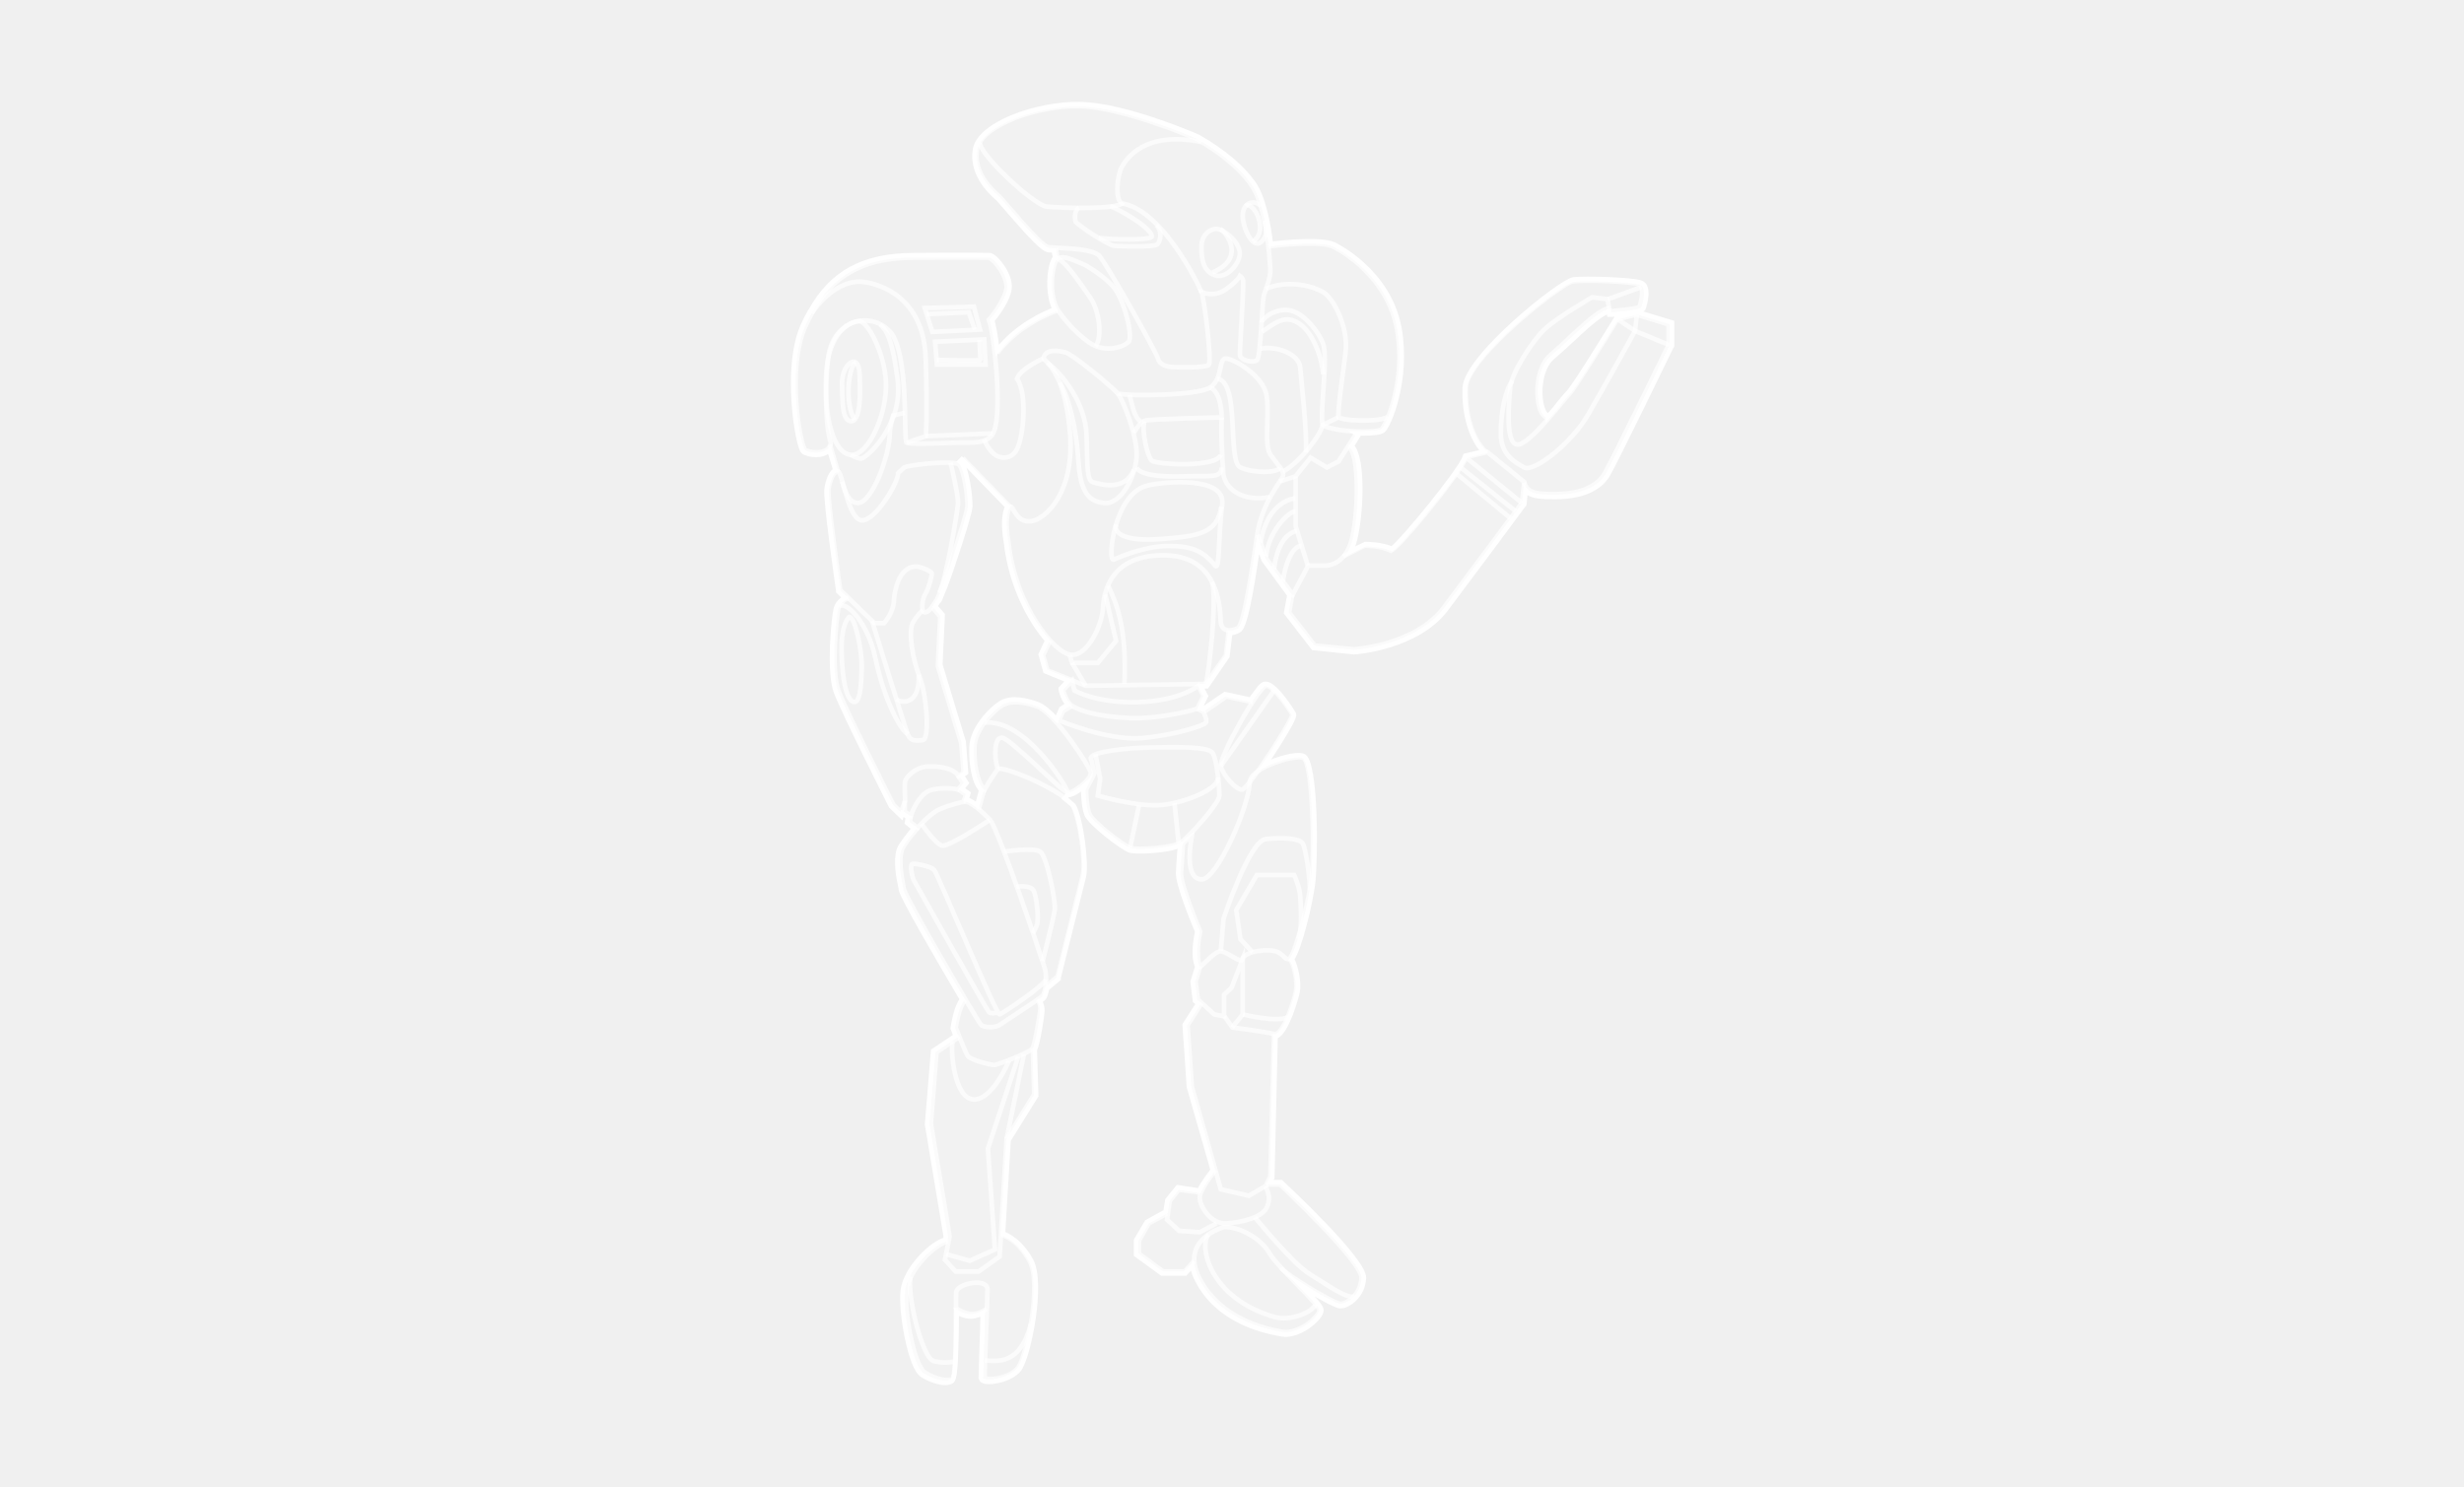
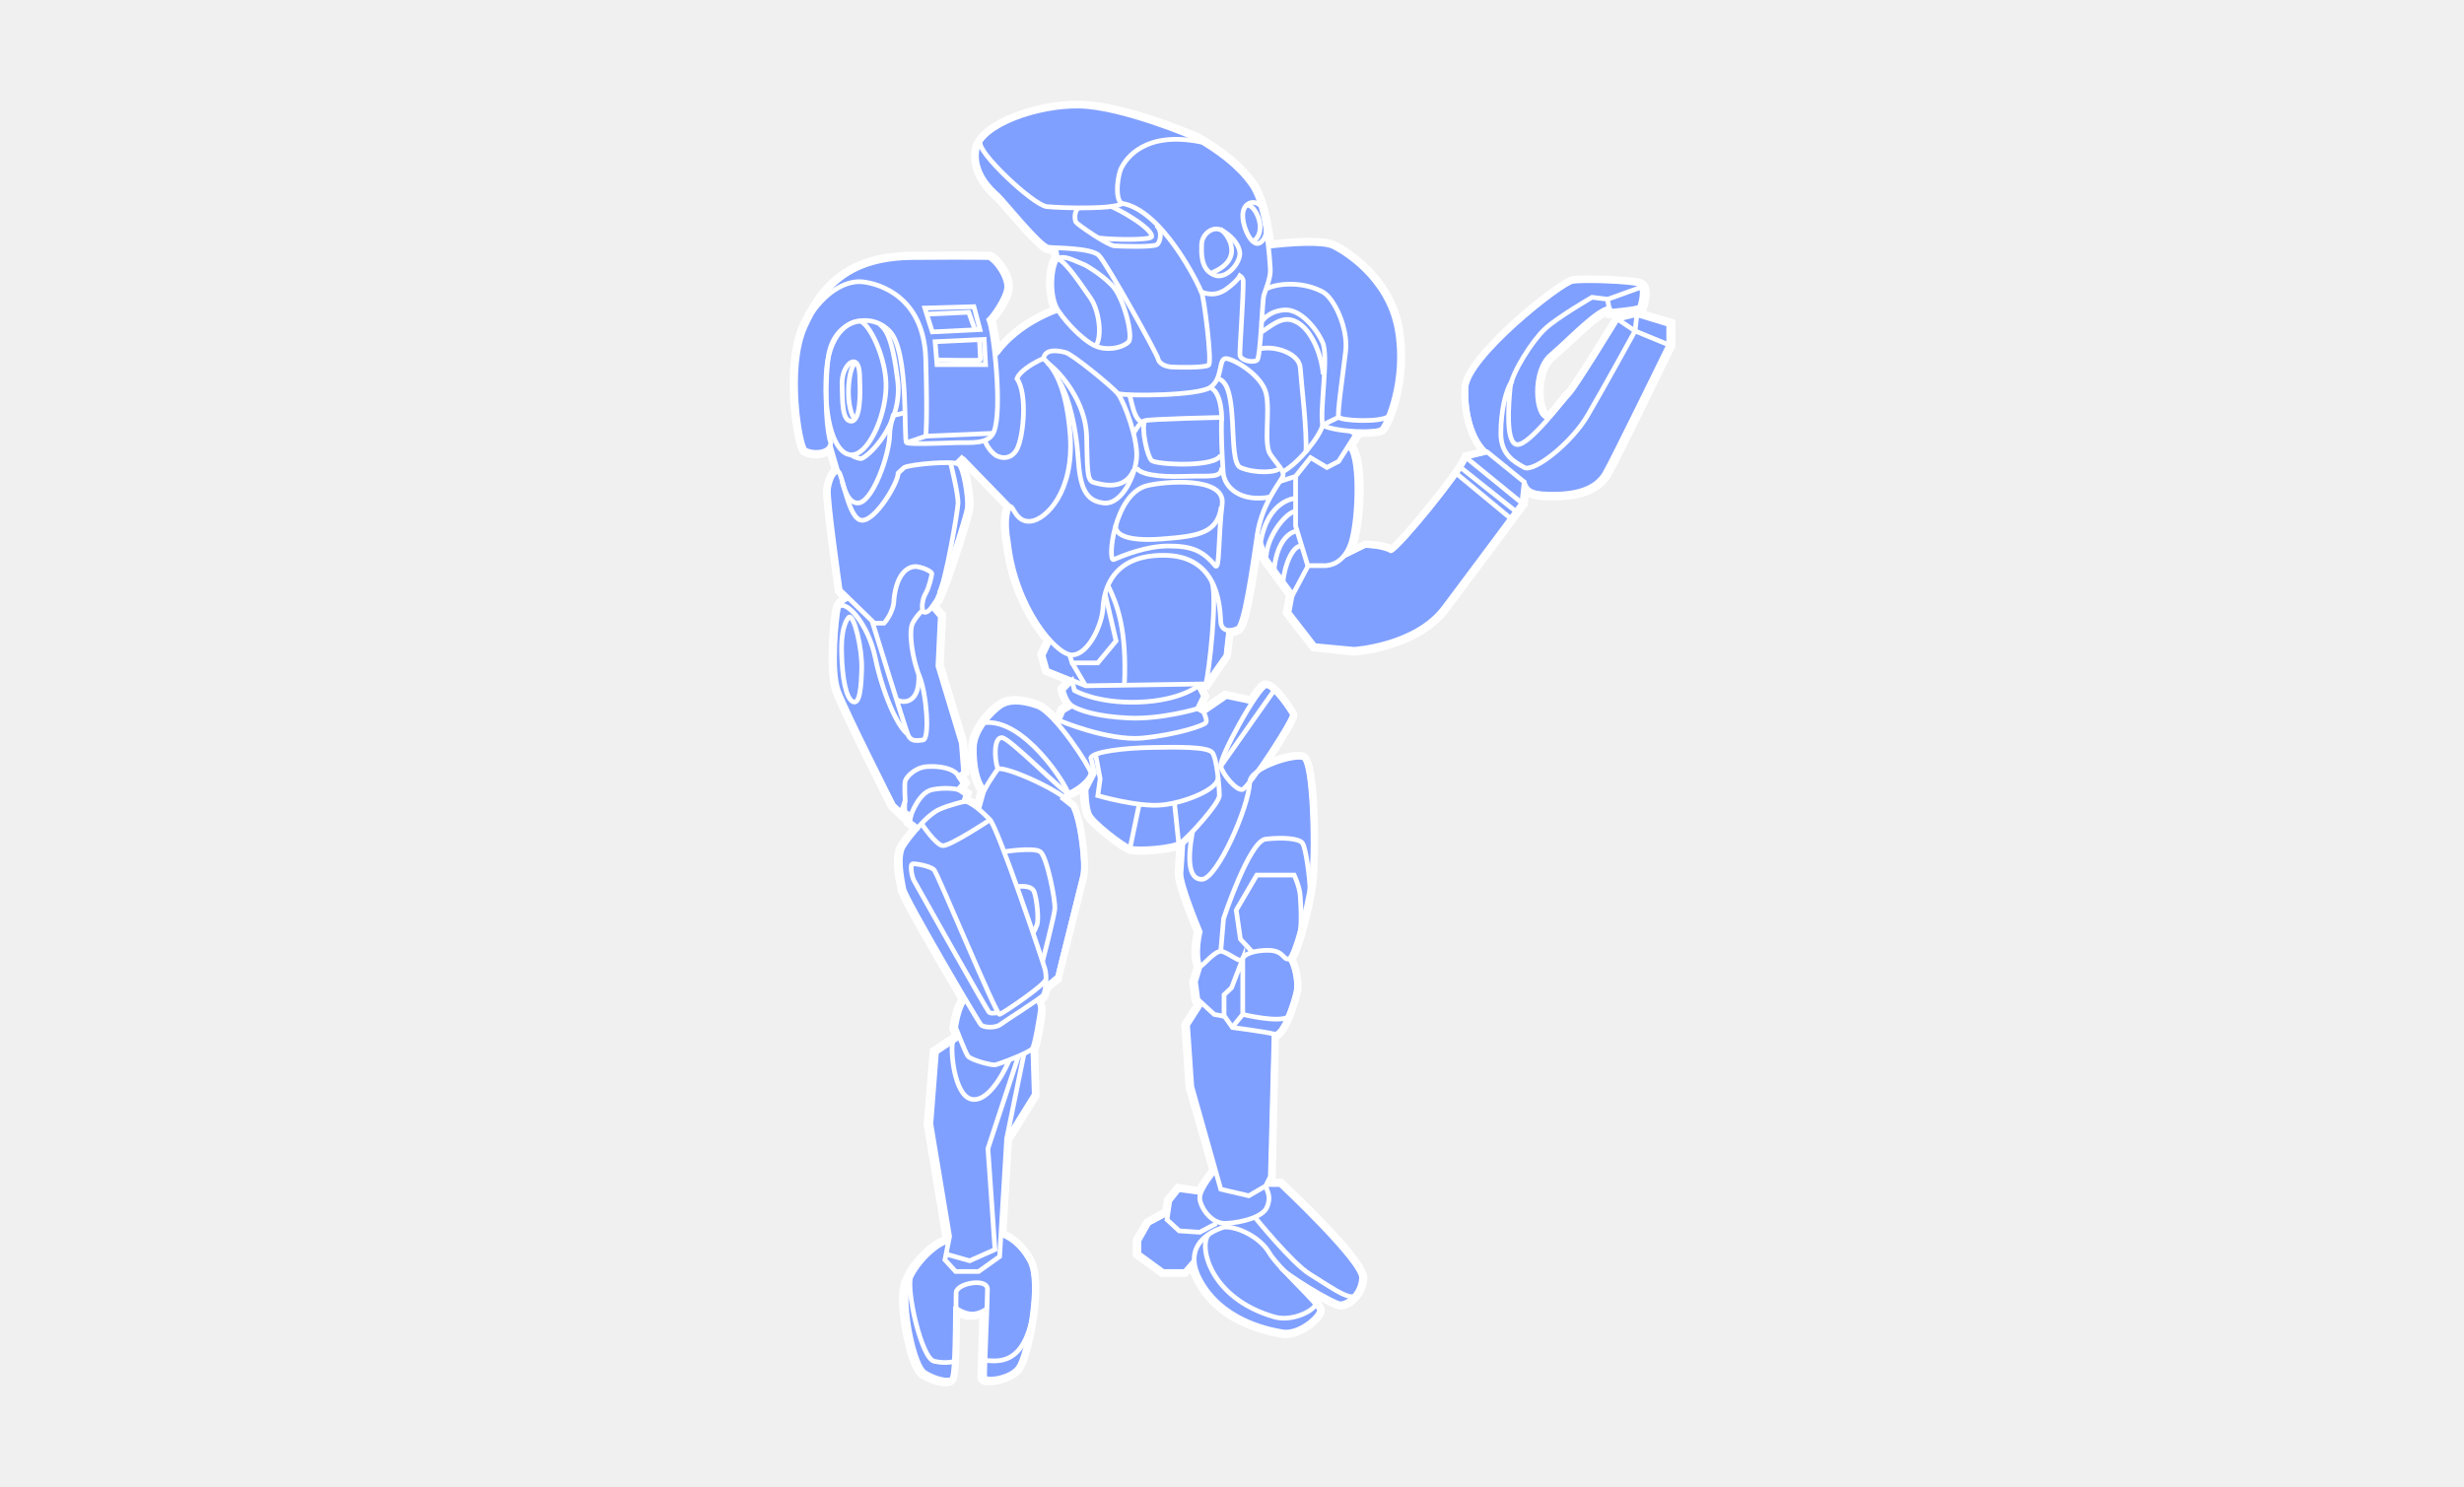
<svg id="bp-614" viewBox="0 0 527 318">
  <style type="text/css">
- 		.st0{fill:#fff2;stroke:#fff;stroke-miterlimit:10;}
- 		.st1{fill:none;stroke:#fffa;stroke-miterlimit:10;}
+ 		.st0{fill:#80a0ff;stroke:#fff;stroke-width:1.5;stroke-miterlimit:10;}
+ 		.st1{fill:none;stroke:#fff;stroke-miterlimit:10;}
</style>
  <g>
    <path class="st0" d="M228.3,170.1C228.4,170.1,228.4,170.1,228.3,170.1c1,0,2.7-1.1,3.8-2.1l-0.4,0.8l0,0.1c0,0.1,0,3.5,0.7,5.3   c0.7,1.9,7.7,7.2,9.2,7.7c0.4,0.1,1.2,0.2,2.2,0.2c2.7,0,6.9-0.4,8.6-1.3c-0.1,1-0.3,3.9-0.4,5.8c-0.2,2.4,3.4,11.1,4.1,12.7   c-0.2,0.9-1.1,5,0,7.5l-1,3.2l0.5,4.1l0.7,0.6l-2.9,4.5l0.9,13.3l5.1,17.8c-0.5,0.7-2.1,2.7-2.9,4.4l-4.6-0.7l-2.2,2.7l-0.4,2.5   l0,0l-4,2.2l-2.3,3.9v3.1l5.5,4h5l1.5-1.6c0.2,1,0.5,2,1.1,3.1c4.2,8.2,13.1,10.7,18,11.5c0.3,0,0.5,0.1,0.8,0.1   c2.1,0,4.3-1.2,5.8-2.5c0.5-0.4,1.9-1.7,1.9-2.7c0-0.8-1.2-2.1-4.4-5.4c3.4,2.2,7.5,4.5,8.5,4.5c1.6,0,4.8-2.1,5-6   c0.2-3.7-15.8-18.7-17.6-20.4l-0.1-0.1h-2.4l0.5-1l0.7-30.2c0.2,0,0.3-0.1,0.5-0.2c2-1.3,3.9-7.8,4.2-9.3c0.4-1.9-0.3-5.5-1.2-7   c1.6-2.2,3.9-11.5,4.5-16.2c0.6-4.6,0.8-26.4-2.1-27.3c-1.5-0.5-5.3,0.5-8.2,1.9c2.3-3.3,4.6-7.1,5.4-8.6c0.9-1.7,0.9-2,0.8-2.3   c-0.2-0.4-3.9-6.4-6-6.4c0,0,0,0-0.1,0c-0.3,0-0.8,0.2-1.8,1.6c-0.4,0.5-0.8,1.1-1.3,1.8l-5.5-1.2l-4.7,3.2l-0.6-0.3l1.2-2.5   l-1.1-2.1l1.3,0l4.4-6.4l0.6-5c0.6,0,1.2-0.2,1.8-0.5c1.3-0.6,2.5-6.7,4.2-18.4l1.2,3.3l5.5,7.5l-0.7,3.8l5.8,7.5l8.7,0.9   c0.5,0,13.4-1,19.6-9.1c6-8,16.6-22.2,16.7-22.4l0.1-0.1l0.3-3c0.9,1.1,2.5,1.4,5.8,1.4c0.3,0,0.6,0,1,0c5.2-0.1,8.9-1.7,10.7-4.6   c1.6-2.6,13.2-26.6,13.7-27.6l0.1-0.1V69l-7.3-2.2l-4.5,1.1l-0.1,0.2c-2.5,4-9.1,14.8-10.3,15.9c-0.3,0.3-1,1.1-1.8,2.1   c-0.6,0.8-1.5,1.9-2.5,3l0-0.2c-0.4,0-0.9-0.6-1.2-1.6c-1-2.9-0.6-8.6,2.2-10.9c1.2-1,2.5-2.2,3.9-3.5c2.9-2.7,6.2-5.8,8.1-6.3   l0.1,0.7l0.5,0c6.5-0.5,6.7-1.1,6.8-1.4c0.2-0.5,1.5-4.6-0.5-5.4c-1.6-0.7-12.2-1-14.5-0.7c-2.9,0.5-23,16.6-23.2,23.2   c-0.2,5.7,1.4,10.9,4,13.6l-3.9,0.9l-0.1,0.3c-1.2,3.2-13.3,17.9-15.6,19.6c-2.2-1-5.5-1-5.6-1h-0.1l-3.1,1.5   c0.2-0.4,0.4-0.9,0.6-1.5c1.6-4.9,2.3-18.4-0.4-21l1.5-2.4l-0.5-0.3c0.6,0,1.1,0,1.6,0c2,0,3.6-0.2,4.1-0.6   c1.3-1.1,5.4-10.9,3.5-21.8c-2.2-12.3-13.6-17.8-14-18c-2.6-1.2-10.4-0.5-13.5-0.1c-0.5-4.3-1.6-10-3.7-13   c-2.5-3.5-6.4-6.8-11.8-9.9c-0.8-0.4-16-6.9-25.3-7c-9.2-0.2-21.3,4.2-22.4,9.5c-0.7,3.5,0.9,7.2,4.5,10.4c0.4,0.3,1.5,1.6,2.7,3   c4.7,5.4,7.3,8.2,8.5,8.3c0.3,0,0.6,0,1.1,0.1l0.3,1.5c-0.3,0.3-0.6,0.9-0.8,1.8c-0.6,2.3-0.7,6.5,0.7,9.3   c-1.9,0.7-8.2,3.4-12.3,8.8c-0.3-2.9-0.8-5.4-1.1-6.5c1-1.1,3.6-4.6,3.7-7c0.2-2.6-2.5-6.3-4.1-6.9l-0.2,0c0,0-3.5-0.1-16.4,0   c-10.6,0.1-17.3,3.7-21.9,12c0,0,0,0.1-0.1,0.1l0,0c-0.5,0.9-1,1.9-1.5,3c-4,9-1.1,25.9,0.1,26.9c0.5,0.4,1.6,0.7,2.7,0.7   c0.7,0,1.4-0.1,2-0.4c0.4-0.2,0.6-0.4,0.9-0.6l1.3,4.3c-0.1,0-0.1,0-0.2,0.1c-1.1,0.7-1.6,3.2-1.7,3.9c-0.3,2.1,2.2,19.7,2.5,21.7   l0,0.2l1.4,1.4c-0.7,0.4-1.6,1.1-1.9,2.3c-0.5,1.8-1.6,13.4,0,17.8c1.6,4.3,11.4,23.7,11.8,24.5l2.2,2.1l0.2-0.6l1.2,0.8l-0.2,1.2   l1.5,1.2c-0.8,1-2.8,3.4-3.2,4.5c-0.8,2.5-0.1,6.1,0.3,7.9c0.1,0.3,0.1,0.5,0.1,0.7c0.2,1.5,8.3,15.4,13.1,23.5   c-1.3,1.5-1.9,5.5-2,6l0,0.1l0,0.1c0.1,0.2,0.3,0.8,0.6,1.6l-4.8,3.2l-1.3,15.7l4,24l-0.1,0.7c-2.7,0.6-8.5,6-9.1,10.9   c-0.5,4.6,1.6,16.4,4.1,18c1.7,1.1,3.6,1.7,5,1.7c0.5,0,1-0.1,1.3-0.3c0.7-0.4,1-2.7,1.1-14.8c0.7,0.4,1.8,0.9,2.9,0.9   c0.1,0,0.2,0,0.4,0c0.9-0.1,1.7-0.4,2.3-0.7c0,1.3-0.1,2.7-0.1,4.1c-0.2,5.7-0.3,9.2-0.3,9.7c0,0.2,0.1,0.6,0.8,0.8   c1.5,0.4,5.7-0.4,7.4-2.6c2-2.7,5.2-18.4,2.5-23.3c-2.2-4-5-5.4-6-5.7l1.2-20l5.9-9.5l-0.3-9.8c0.7-1.4,1.6-7.5,1.6-8.1   c0.1-1-0.2-1.8-0.5-2.3c0.5-0.4,0.8-0.6,0.9-0.8c0.2-0.3,0.5-1.1,0.6-1.9l2.5-2.1l0-0.2c0-0.2,4.8-19.3,5.4-21.7   c0.6-2.6-0.5-12.2-2.2-15.2l-1.9-1.5L228.3,170.1z M205.7,98.3l9.8,10.1c-0.7,1.1-1,3.9-0.3,7.7c1,9.1,5.1,16.7,8.8,20.9l-1.4,3   l1,3.6l4.9,2l-1.6,1.7l0,0.2c0,0.1,0.4,2,1.5,3.2l-1.4,0.9l-1,2.3c-1.5-1.6-3-2.9-4.2-3.3c-3.7-1.3-6.4-1.3-8.2,0.1   c-1.5,1-5.7,5-5.8,9.2c-0.1,3.5,0.5,7.5,2.1,9.1l-0.9,3.3c-0.8-0.6-1.6-1.1-2.3-1.3l0.4-1.3l-1.4-1l1-1.2l-1-1.6l0.9-0.6l-0.5-6.6   l-5-16.5l0.5-10.7l-1.6-1.8c0.1-0.2,0.3-0.4,0.4-0.6c0.1-0.2,0.2-0.4,0.4-0.5c0.2-0.2,0.4-0.9,0.8-1.8c0.1-0.3,0.3-0.7,0.5-1.2   c2-5.3,5.3-15.6,5.4-17.2c0.1-1.8-0.7-8.7-2.2-9.7L205.7,98.3z" />
  </g>
  <g>
    <path class="st1" d="M255.9,29.7c-0.8-0.4-15.9-6.8-25-7c-9.1-0.2-20.9,4.1-21.9,9.1c-1,5,3.1,8.8,4.4,9.9   c1.3,1.2,9.2,11.1,10.9,11.2c1.7,0.2,8.9,0.1,10.7,1.7c1.7,1.7,12.6,21.3,12.7,22.2c0.2,0.9,1.4,1.6,2.8,1.7c1.4,0.1,7.2,0.2,8-0.4   s-1-14.4-1.5-15.6c2.3,0.8,3.9,0.3,5.2-0.6c1.3-0.9,2.6-2.1,3-2.9c0.3,0.2,0.7,0.6,0.7,1.2c0,4.3-0.8,14.7-0.7,15.8   c0.2,1.2,3,1.7,3.7,1c0.7-0.7,1.1-12.8,1.4-13.8c0.3-1,1.5-3.8,1.4-5.5c-0.1-1.7-0.7-13.5-4.1-18.2   C264.8,35.5,260.4,32.3,255.9,29.7z" />
    <path class="st1" d="M257,62.6c-0.7-1.9-8.5-17.8-17.1-19.1c-1.5-0.9-0.9-6.1,0-7.7c1-1.9,5-7.9,17.1-5.4" />
    <path class="st1" d="M209.7,30.4c-1,1.9,11.3,13.5,14.2,13.8c2.9,0.3,15.6,0.7,16.3-0.9" />
    <path class="st1" d="M230.8,44.4c-1.2,0.8-0.9,2.6-0.7,3.1c0.3,0.5,6.8,5,8.3,5.1s8.4,0.3,9.1-0.3c0.7-0.6,1.2-2.9-0.2-4.1" />
    <path class="st1" d="M237.4,44.1c1.7,0.5,9.4,4.9,8.9,6.6c-0.7,0.7-8.2,0.6-11.3,0.2" />
    <path class="st1" d="M257,52.3c0.1-2.2,2.2-3.8,3.9-3.2c1.7,0.6,4.8,3.4,4.2,5.8c-0.6,2.4-3.2,4.7-5.2,4S256.8,56.5,257,52.3z" />
    <path class="st1" d="M261,49c1.4,0.8,5.5,6.3-1.7,9.3" />
    <path class="st1" d="M269.7,44.1c-1.5-1.6-3.9-0.7-3.9,2s2.1,7.2,3.9,5.7c1.7-1.5,1-3.5,0.8-4.6" />
    <path class="st1" d="M266.4,44.1c1.6-1.4,5.2,5.4,1.5,7.6" />
    <path class="st1" d="M232.1,56.7c-2.9-1.2-4.5-2.1-5.8-1.4c-1.3,0.7-2.2,7.8,0,11.1c2.2,3.3,6.3,7.3,8.8,7.9   c2.5,0.7,5.3-0.1,6.3-1.2s-1-9.4-3.5-12S232.1,56.7,232.1,56.7z" />
    <path class="st1" d="M225.8,53.1l0.4,2.2c2.1,1,5.2,5.9,7,8.4c1.8,2.5,2.7,8.3,1.1,10.4" />
    <path class="st1" d="M226.2,66.4c0,0-8.1,2.6-12.9,9.1" />
    <path class="st1" d="M271.3,52.7c4.8-0.6,11.5-1,13.7,0c2.2,1,11.8,6.7,13.8,17.7c2,11-2.3,20.5-3.3,21.4c-1,0.9-9.5,0.7-12.6-0.8   c-0.7-2.9,1.3-14.8,0-17.7c-1.3-3-4.7-7.1-8-7c-3.3,0.1-5.1,2.3-5.1,2.7" />
    <path class="st1" d="M270.8,61.8c2.8-1.4,8.3-1.5,12.2,0.7c2.4,1.4,5.4,7.8,4.8,12.7c-0.6,5-1.8,13.2-1.5,14   c0.3,0.8,8.5,1.2,10.5,0" />
    <path class="st1" d="M269.9,71c3-2.1,5.1-3.8,8.1-1.7c3,2.1,4.8,7.5,5,10.8" />
    <path class="st1" d="M269.6,74.6c3.1-0.7,8.3,1,8.5,4.1c0.2,3.1,1.5,13.6,1.2,18.1" />
    <path class="st1" d="M258.8,82.9c2.9-1.9,1.7-6.4,3.5-6.2s7.6,3.6,8.5,7.5c0.9,3.9-0.6,10.8,0.9,13c1.5,2.2,3,3.5,2.7,4.6   s-4.5,5.7-5.5,12.6c-1,6.8-2.8,19.4-4.2,20c-1.4,0.7-3.4,0.8-3.6-1.3s0.1-14-11.7-14.3c-11.8-0.3-13.3,7.7-13.5,11.3   c-0.2,3.6-3.2,10.1-6.7,10c-3.5-0.1-12-10.3-13.5-24c-0.9-4.8-0.1-7.4,0.4-7.7c0.6-0.3,1.2,3.5,4.4,3.1c3.2-0.4,9.2-6.2,8.4-18.3   c-0.9-12.1-4.3-15.1-5.7-16.5c0.3-2.2,3.2-1.7,4.7-1.3c1.5,0.4,9.6,7,11.2,8.8C241.6,84.8,256.3,84.6,258.8,82.9z" />
    <path class="st1" d="M258.8,82.9c2.5,0.9,2.5,6.4,2.5,6.4s-15.4,0.3-16.5,0.7c-1.1,0.4-2.3,2.6-2.3,2.6" />
    <path class="st1" d="M239.1,84.2c1.5,2.1,4.3,9.8,4,13.7s-3.2,10.1-7,9.7c-3.9-0.4-5.1-3.3-5.5-9.5s-1.8-12.6-3.9-16.3" />
    <path class="st1" d="M224,77.6c3.2,2.3,8.2,8.7,8.4,15.6c0.2,6.9,0,9.6,1.5,10c1.5,0.4,6.7,2,8.6-2.7" />
    <path class="st1" d="M260.4,81c4.9,0.8,2,17.7,4.9,19c2.9,1.3,8,1.2,8.5,0" />
    <path class="st1" d="M261.3,89.3c-0.2,3.3,0.1,8.3,0.3,11.6c0.2,3.7,4.2,6.6,10.1,5.4" />
    <path class="st1" d="M243.1,100c0.5,1.4,4.4,2.1,10.1,1.9c5.7-0.2,8,0.5,8.1-1.9" />
    <path class="st1" d="M244.8,90.1c-0.7,1.9,0.6,7.5,1.5,8.4c0.9,0.9,13.9,1.6,14.8-1.2" />
    <path class="st1" d="M241.6,84.5c0.7,2.6,1,4.8,2.4,5.7" />
    <path class="st1" d="M223.1,76.7c-3.1,1.4-5.2,3.1-5.6,4.3c2.3,3.2,1.4,12.5,0,15.1s-4,1.8-4.8,1.1c-1.5-1.2-2.2-3.2-2.2-3.2" />
    <path class="st1" d="M274.4,100.9c3.5-1.9,8-7.7,8.5-10l3.3-1.6" />
    <polyline class="st1" points="290.1,92.7 286.3,98.7 283.8,100 280.3,97.9 277.1,101.9 273.7,103  " />
    <path class="st1" d="M288.3,95.5c2.6,1.1,2.3,15.4,0.6,20.7c-1.8,5.3-5.9,4.8-5.9,4.8l-3.2,0l-3.3,6.2l-5.6-7.6l-1.9-5.2" />
    <polyline class="st1" points="277.1,101.9 277.1,112.5 279.7,121  " />
    <path class="st1" d="M277.1,106.6c0,0-5.9,0.2-7.5,9.5" />
    <path class="st1" d="M277.1,109.4c-1.7,0-5.9,4.7-6.3,9.6" />
    <path class="st1" d="M277.4,113.6c-2.1,0.3-4.4,2.9-4.9,8.3" />
    <path class="st1" d="M278.4,116.8c-1.8-0.2-3.6,3.7-4,7.7" />
    <path class="st1" d="M238.2,119.7c-1.4,0.6,0-14,7.1-15.8c3.5-0.9,16.8-2.1,16.1,3.9c-0.9,7.5-0.5,14.4-1.5,13.2   c-2.7-3.3-5.2-4.2-10-4.2C245.2,116.8,240.3,118.8,238.2,119.7z" />
    <path class="st1" d="M238.7,112.2c-0.5,1.9,1.8,3.7,9.7,3.1c7.9-0.6,12-1.2,12.8-6.9" />
    <polyline class="st1" points="224.6,137 223.1,140.2 224,143.4 232.2,146.7 257.9,146.3 262.2,140.2 262.8,134.8  " />
    <polyline class="st1" points="236.4,127.2 238.7,137.1 234.8,141.8 229.3,141.8 228.8,140.2  " />
    <path class="st1" d="M259.2,124.5c1.2,3.2-0.6,19.4-1.3,21.8" />
    <path class="st1" d="M237,125.3c2,4.1,4,9.4,3.5,21" />
    <line class="st1" x1="232.2" y1="146.7" x2="229.3" y2="141.8" />
    <path class="st1" d="M256.3,146.7l1.1,2.2l-1.3,2.7c0,0-7.6,2.3-14.6,2c-7-0.3-10.8-1.7-12.2-2.6s-1.9-3.4-1.9-3.4l1.9-2l0.5,2.1   c0,0,4.7,2.8,13.7,2.5C252.5,149.9,256.3,146.7,256.3,146.7z" />
    <path class="st1" d="M261.1,163.9c-0.4-1.8,8.1-17.1,9.7-17.2c1.6-0.1,5.2,5.3,5.6,6.1c0.4,0.8-9.4,15.9-10.7,16.1   C264.4,169.1,261.5,165.7,261.1,163.9z" />
    <line class="st1" x1="261.1" y1="163.9" x2="272.5" y2="147.7" />
    <path class="st1" d="M213.4,164.5c-0.8-2.5-0.8-6.8,0.9-6.7s13,11.7,14.1,11.8c1.1,0.1,5-2.8,4.9-4.3c-0.1-1.1-7.7-12.9-11.5-14.2   c-3.8-1.3-6.2-1.1-7.8,0c-1.6,1.1-5.5,4.9-5.6,8.8c-0.1,3.9,0.7,7.7,2.2,9C211.5,167.2,213.4,164.5,213.4,164.5z" />
    <path class="st1" d="M228.4,169.6c-0.4-1.8-9.4-16-17.9-15" />
    <path class="st1" d="M229.3,151l-1.9,1.1l-0.9,2c0,0,10.3,4.4,17.7,3.8c7.4-0.7,13.3-2.7,13.7-3.3c0.4-0.6-0.5-2.3-0.5-2.3   l-1.3-0.7" />
    <polyline class="st1" points="257.5,152.3 262.3,149 267.9,150.2  " />
    <path class="st1" d="M276.4,127.2l-0.7,3.8l5.5,7.1l8.4,0.8c0,0,13.1-0.8,19.2-8.9c6.1-8.1,16.7-22.4,16.7-22.4l0.5-4.5l-7.9-6.4   l-4.5,1.1c-1.1,3.1-14,19-16.1,20c-2.2-1.1-5.6-1.1-5.6-1.1l-4.6,2.3" />
    <line class="st1" x1="313.6" y1="97.9" x2="325.5" y2="107.6" />
    <line class="st1" x1="312.4" y1="100" x2="324.2" y2="109.4" />
    <line class="st1" x1="311.5" y1="101.3" x2="323.1" y2="110.9" />
    <path class="st1" d="M326,103.2c0.7,2,1.8,2.6,7,2.5c5.3-0.1,8.6-1.7,10.2-4.4c1.6-2.7,13.7-27.5,13.7-27.5v-4.4l-6.9-2.1l-4.1,1   c0,0-8.9,14.6-10.3,16s-8.5,11-11.1,10.8s-1.8-9.1-1.5-12.2c0.3-3.1,4.8-10.1,7.4-12.5c2.5-2.4,10.1-6.8,10.1-6.8l3.3,0.4l0.5,2.6   c0,0,6.2-0.5,6.4-1c0.2-0.6,1.2-4.2-0.2-4.8s-11.7-1-14.2-0.6c-2.4,0.4-22.6,16.3-22.8,22.7c-0.2,6.5,1.8,11.7,4.5,13.9" />
    <path class="st1" d="M323.5,81.4c-1.5,1.9-2.5,6.7-2.5,11.3s2.9,6.1,5,7.3c2.1,1.1,10.2-5.3,13.6-11.2c3.4-5.8,10.1-18,10.1-18   l0.4-3.5" />
    <path class="st1" d="M331,89.3c-2.6-0.1-3.4-10,0.7-13.4c4-3.4,9.9-9.8,12.6-10" />
    <polyline class="st1" points="357,73.8 349.7,70.8 346,68.3  " />
    <line class="st1" x1="343.9" y1="64" x2="351.1" y2="61.4" />
    <line class="st1" x1="216.1" y1="108.5" x2="205.9" y2="98" />
    <path class="st1" d="M211.5,55.1c1.4,0.6,3.9,4,3.8,6.4c-0.2,2.4-3.2,6.4-3.8,6.9c1.1,2.7,2.9,19.3,1.1,23.9   c-1.1,2.9-5.1,2.3-8.1,2.4s-9.9,0.4-10.6,0s0.6-19.1-3.5-23.7c-4.1-4.6-12.4-2.7-13.3,5.8c-0.9,8.5-0.2,15.9,0.6,17.9   c-0.2,2.6-4.4,2.3-5.5,1.5c-1.1-0.9-4-17.4,0-26.3c4-8.9,9.9-14.7,23-14.8S211.5,55.1,211.5,55.1z" />
    <path class="st1" d="M193.9,94.7l4.1-1.4c0,0,0.4-3.1,0-16.5c-0.4-13.4-10-16.1-13.4-16.5c-3.4-0.4-7.6,1.8-11,6.7" />
    <line class="st1" x1="197.9" y1="93.3" x2="212.3" y2="92.7" />
    <polygon class="st1" points="197.8,65.9 199.4,71 209.6,70.5 208.3,65.6  " />
    <polyline class="st1" points="198.2,67.2 207.2,66.8 208.5,70.5  " />
    <polygon class="st1" points="200,73.1 200.4,78 210.8,78 210.5,72.6  " />
    <path class="st1" d="M200.3,77c0,0,9.4,0.2,9.4,0s-0.2-4.3-0.2-4.3" />
    <path class="st1" d="M193.4,100c1.5-0.7,10.5-1.5,11.6-0.7c1.1,0.7,2.1,7.1,1.9,9.2c-0.2,2.1-5.8,18.8-6.6,19.9   c-0.8,1.2-1.6,2.6-2.5,2.6c-0.9-0.1-0.6-2.9,0.2-4.1c0.7-1.2,1.3-3.8,1.3-4.2s-1.7-1.3-3.3-1.5c-1.7-0.1-4.2,1.3-4.8,7   c0,2.8-2.1,5.1-2.1,5.1h-2.1l-7.3-7.1c0,0-2.8-19.5-2.5-21.6s1.2-3.9,2.1-3.7c0.9,0.3,2.1,10.2,5,10.4c2.9,0.2,7.8-8,7.8-10.1   L193.4,100z" />
    <path class="st1" d="M203.3,99c0,0,1.7,6.8,1.6,8.7s-2.6,16.5-4,19.1" />
    <path class="st1" d="M176.7,80.1c-0.5,9.8,1.8,17,5.3,17.2c3.6,0.2,7.3-7.9,7.5-14.3c0.2-6.5-3.8-14.3-5.7-14.3   C181.4,68.7,177.1,71.6,176.7,80.1z" />
    <line class="st1" x1="177.5" y1="95.1" x2="179.2" y2="100.9" />
    <path class="st1" d="M180.1,103c0.8,2.8,1.7,4.6,3.4,4.6c3,0,6.8-10.2,6.8-14.9c0-1.2,0.7-3.8,0.7-3.8l2.5-0.6" />
    <path class="st1" d="M182,97.3c0,0,1,0.7,2.1,0.8s9.1-7.1,7.9-16.7c-1.2-9.6-2.6-10.9-3.8-12" />
    <path class="st1" d="M182.7,77.4c-1.1-0.2-2.7,1.9-2.6,4.9c0.1,3-0.1,7.7,1.9,7.8c2.1,0.1,2-6.3,1.9-8.3   C183.9,79.8,183.8,77.6,182.7,77.4z" />
    <path class="st1" d="M183.1,77.6c-1.4,0.1-2.7,8.4-0.3,12.2" />
    <path class="st1" d="M181.5,127.9c0,0-1.8,0.6-2.2,2.3c-0.4,1.7-1.6,13.2,0,17.5c1.6,4.3,11.8,24.5,11.8,24.5l1.6,1.5l0.9-2.3   c0,0-0.2-3.5,0-4.3s2-2.9,4.6-3.1s5.8,0.3,6.8,2l1.1-0.7l-0.5-6.3l-5-16.5l0.5-10.6l-1.7-2" />
    <path class="st1" d="M186.5,132.8c0,0,7.1,23,7.7,24.4c0.6,1.4,1.7,1.3,3.2,1.1c1.5-0.2,0.8-9.7-0.7-13.5   c-1.6-3.8-2.4-9.8-1.5-11.5c0.9-1.7,2.2-2.8,2.2-2.8" />
    <path class="st1" d="M191.7,149.6c1.2,0.9,5.1,1.2,4.8-5.3" />
    <path class="st1" d="M179.4,129.8c1.5-1.6,6.3,3.6,7.8,10.9s4.7,14.8,7,16.4" />
    <path class="st1" d="M181.6,132c1.1-0.5,2.8,6.8,2.7,10.9c-0.1,4.1-0.4,7.9-1.9,7.2c-1.4-0.7-2.3-4.8-2.4-10.8   C179.9,133.3,181.6,132,181.6,132z" />
    <path class="st1" d="M193.5,171.3v2.3l1.3,0.9c0,0,1.7-5.1,4.7-5.6c3.1-0.6,5.4,0,5.4,0l1.1-1.3l-1.1-1.7" />
    <path class="st1" d="M194.8,174.5l-0.2,1.3l1.7,1.3c0,0,2.4-3,4.7-4s5.1-1.6,5.1-1.6l0.5-1.5l-1.6-1.1" />
    <path class="st1" d="M196.3,177.1c0,0-3,3.4-3.4,4.7c-0.9,2.8,0.3,7.4,0.4,8.3c0.3,1.9,15.9,28.5,16.5,29.1c0.6,0.7,3.2,0.7,4.1,0   c0.9-0.7,8.8-5.7,9.2-6.3c0.5-0.7,0.9-3.8,0.4-5.6s-10-30.1-11.8-32c-1.8-1.8-4.1-3.9-5.6-3.9" />
    <path class="st1" d="M223.7,209.5c-0.4,1.4-9.3,7.3-9.9,7.5c-0.7,0.2-13.3-30.2-14-30.9c-0.7-0.8-3.9-1.4-4.6-1.3s-0.1,3,0.3,3.6   c0.3,0.6,15.6,27.7,16,28.1c0.4,0.4,1.5,0.2,1.9,0.1" />
    <path class="st1" d="M197.1,176.2c0,0,3,4.5,4.5,4.7c1.5,0.2,10.1-5.5,10.1-5.5" />
    <path class="st1" d="M267.3,167.3c0.1-3,9.3-5.9,11.4-5.2c2.1,0.6,2.6,20.7,1.7,26.7s-3.6,15.9-4.7,16.3c-1.2,0.4-1.1-1.7-4.2-1.8   s-5.5,0.8-5.8,1.9c-0.2,1.1-3.3-1.7-4.6-1.7s-3.5,2.7-4.4,3.3c-1.2-2.6,0-7.5,0-7.5s-4.3-10.2-4.1-12.6c0.2-2.4,0.4-6.2,0.4-6.2   s1.1-1.2,1.9-1.7c-0.7,4.1-1,9.4,2.2,9.3C260.3,188,267.1,172.7,267.3,167.3z" />
    <path class="st1" d="M261.1,203.4l0.6-6.9c0,0,5.5-16.6,9-17c3.5-0.4,7.2-0.2,7.9,0.9c0.7,1.1,1.5,7,1.6,10" />
    <path class="st1" d="M267.9,203.7l-2.6-2.8l-0.9-6.2l4.4-7.5h8c0,0,1.2,2.5,1.3,4.6c0.1,1.9,0.5,6.7-0.4,9.1" />
    <polyline class="st1" points="256.7,206.7 255.7,210 256.2,213.8 259.7,217 261.8,217.4 261.8,212.8 263.4,211.3 265.8,205.1    265.8,217 263.5,219.8  " />
    <path class="st1" d="M275.8,205.1c0.9,0.9,1.8,4.8,1.4,6.9s-2.8,9.7-4.7,9.2c-1.9-0.5-8.9-1.4-8.9-1.4l-1.7-2.4" />
    <path class="st1" d="M265.8,217c0,0,7.4,1.8,9.6,0.6" />
    <path class="st1" d="M233.3,162.1c0.5-1.3,7.2-2.1,12.9-2.2c5.7-0.1,12.1-0.2,13.1,1.1c1,1.3,1.5,7.6,1.5,9.2s-6.4,8.7-8.2,10   c-1.7,1.2-9.4,1.7-10.8,1.2c-1.4-0.4-8.2-5.6-8.8-7.3c-0.7-1.7-0.7-5.2-0.7-5.2l1.8-3.5L233.3,162.1z" />
    <path class="st1" d="M234.3,161.3l1,5.3l-0.5,3.6c0,0,8.6,2.5,13.7,2c5.1-0.5,12.3-3.5,12-5.9" />
    <line class="st1" x1="243.6" y1="172.3" x2="241.7" y2="181.4" />
    <line class="st1" x1="251.2" y1="171.8" x2="252.1" y2="180.4" />
    <path class="st1" d="M213.4,164.5c1.6-0.7,14.3,4.9,16,7.8s2.8,12.4,2.2,14.9c-0.6,2.5-5.4,21.7-5.4,21.7l-2.5,2.1" />
    <line class="st1" x1="210.5" y1="168.9" x2="209.3" y2="173.2" />
    <path class="st1" d="M214.7,182.2c0,0,6.4-1,7.8,0c1.4,1,3.3,10.5,3.1,12.3s-2.6,11.1-2.6,11.1" />
    <path class="st1" d="M217.4,189.7c0,0,3.2-0.6,3.8,1.1c0.6,1.7,1,5.9,0.6,7s-0.9,1.9-0.9,1.9" />
    <path class="st1" d="M206.5,213.9c-1.4,1.1-2.1,5.9-2.1,5.9s2,5.2,2.6,6.1c0.7,0.9,5.1,2,5.8,1.9c0.7-0.1,7.4-2.6,8-3.5   c0.6-0.9,1.5-6.8,1.7-8.1c0.2-1.3-0.6-2.4-0.6-2.4" />
    <polyline class="st1" points="220.9,224.3 221.2,234.1 215.3,243.6 213.8,268.8 209.3,272 204.4,272 202.1,269.5 203.1,264.5    199.1,240.4 200.3,225.1 205.2,221.8  " />
    <path class="st1" d="M203.8,222.8c-0.6,1.4,0.2,12.2,4.4,12.4c4.1,0.2,7.6-8.3,7.6-8.3" />
    <line class="st1" x1="215.3" y1="243.6" x2="219" y2="225.5" />
    <polyline class="st1" points="217.8,226 211.3,245.7 212.8,267.3 207.4,269.7 202.4,268.3  " />
    <path class="st1" d="M202.9,265.6c-2.3,0-8.5,5.7-9,10.5c-0.6,4.9,1.7,16.1,3.9,17.5c2.2,1.4,4.9,2,5.9,1.4s0.7-16.5,0.8-18.5   c0.1-2,6.7-3.2,6.7-0.7s-0.7,17.9-0.6,18.8c0.1,0.9,5.4,0.4,7.2-2.1c1.8-2.5,5.1-18,2.4-22.8c-2.6-4.8-6.1-5.6-6.1-5.6" />
    <path class="st1" d="M204.4,279.7c0,0.2,2,1.5,3.7,1.4s2.9-1.1,2.9-1.1" />
    <path class="st1" d="M194.8,273.1c-1,3,2.3,17.5,5,18.1s4.4,0,4.4,0" />
    <path class="st1" d="M210.6,291c2.6,0.2,7.6,1.1,9.9-7.8" />
    <polyline class="st1" points="257,214.6 254,219.3 254.9,232.4 261.1,254.4 267.1,255.8 270.7,253.7 271.7,251.7 272.5,221.2  " />
    <path class="st1" d="M260,250.3c0,0-3.5,4.1-3.4,6c0.1,1.9,2.4,5.6,5.7,5.4s7.8-1.3,8.7-3.5s0.1-3.2-0.3-4.5" />
    <path class="st1" d="M270.8,253.4h3c0,0,17.6,16.5,17.4,20s-3,5.5-4.5,5.5s-12.2-6.6-12.7-7.7" />
    <path class="st1" d="M261.8,262.5c2.9-0.2,7.7,2.2,9.6,5.4c1.8,3.2,10.8,11.1,10.8,12.4c0,1.3-4.4,5.2-7.9,4.6   c-3.6-0.6-13.2-2.7-17.7-11.3S261.8,262.5,261.8,262.5z" />
    <path class="st1" d="M268.4,260.4c0,0,8,9.9,11.8,12.2c3.8,2.3,7.9,5.4,9.6,4.7" />
    <path class="st1" d="M258.5,264.1c-2.1,2.1-0.1,13.5,14,17.6c3.7,1.1,8.4-1.2,8.9-2.7" />
    <polyline class="st1" points="256.6,255.1 252.1,254.5 250.2,256.9 249.6,260.9 252.2,263.3 256.6,263.6 260.2,261.7  " />
    <polyline class="st1" points="249.6,259.6 245.7,261.7 243.6,265.4 243.6,268.2 248.8,272 253.4,272 255.4,269.7  " />
  </g>
</svg>
